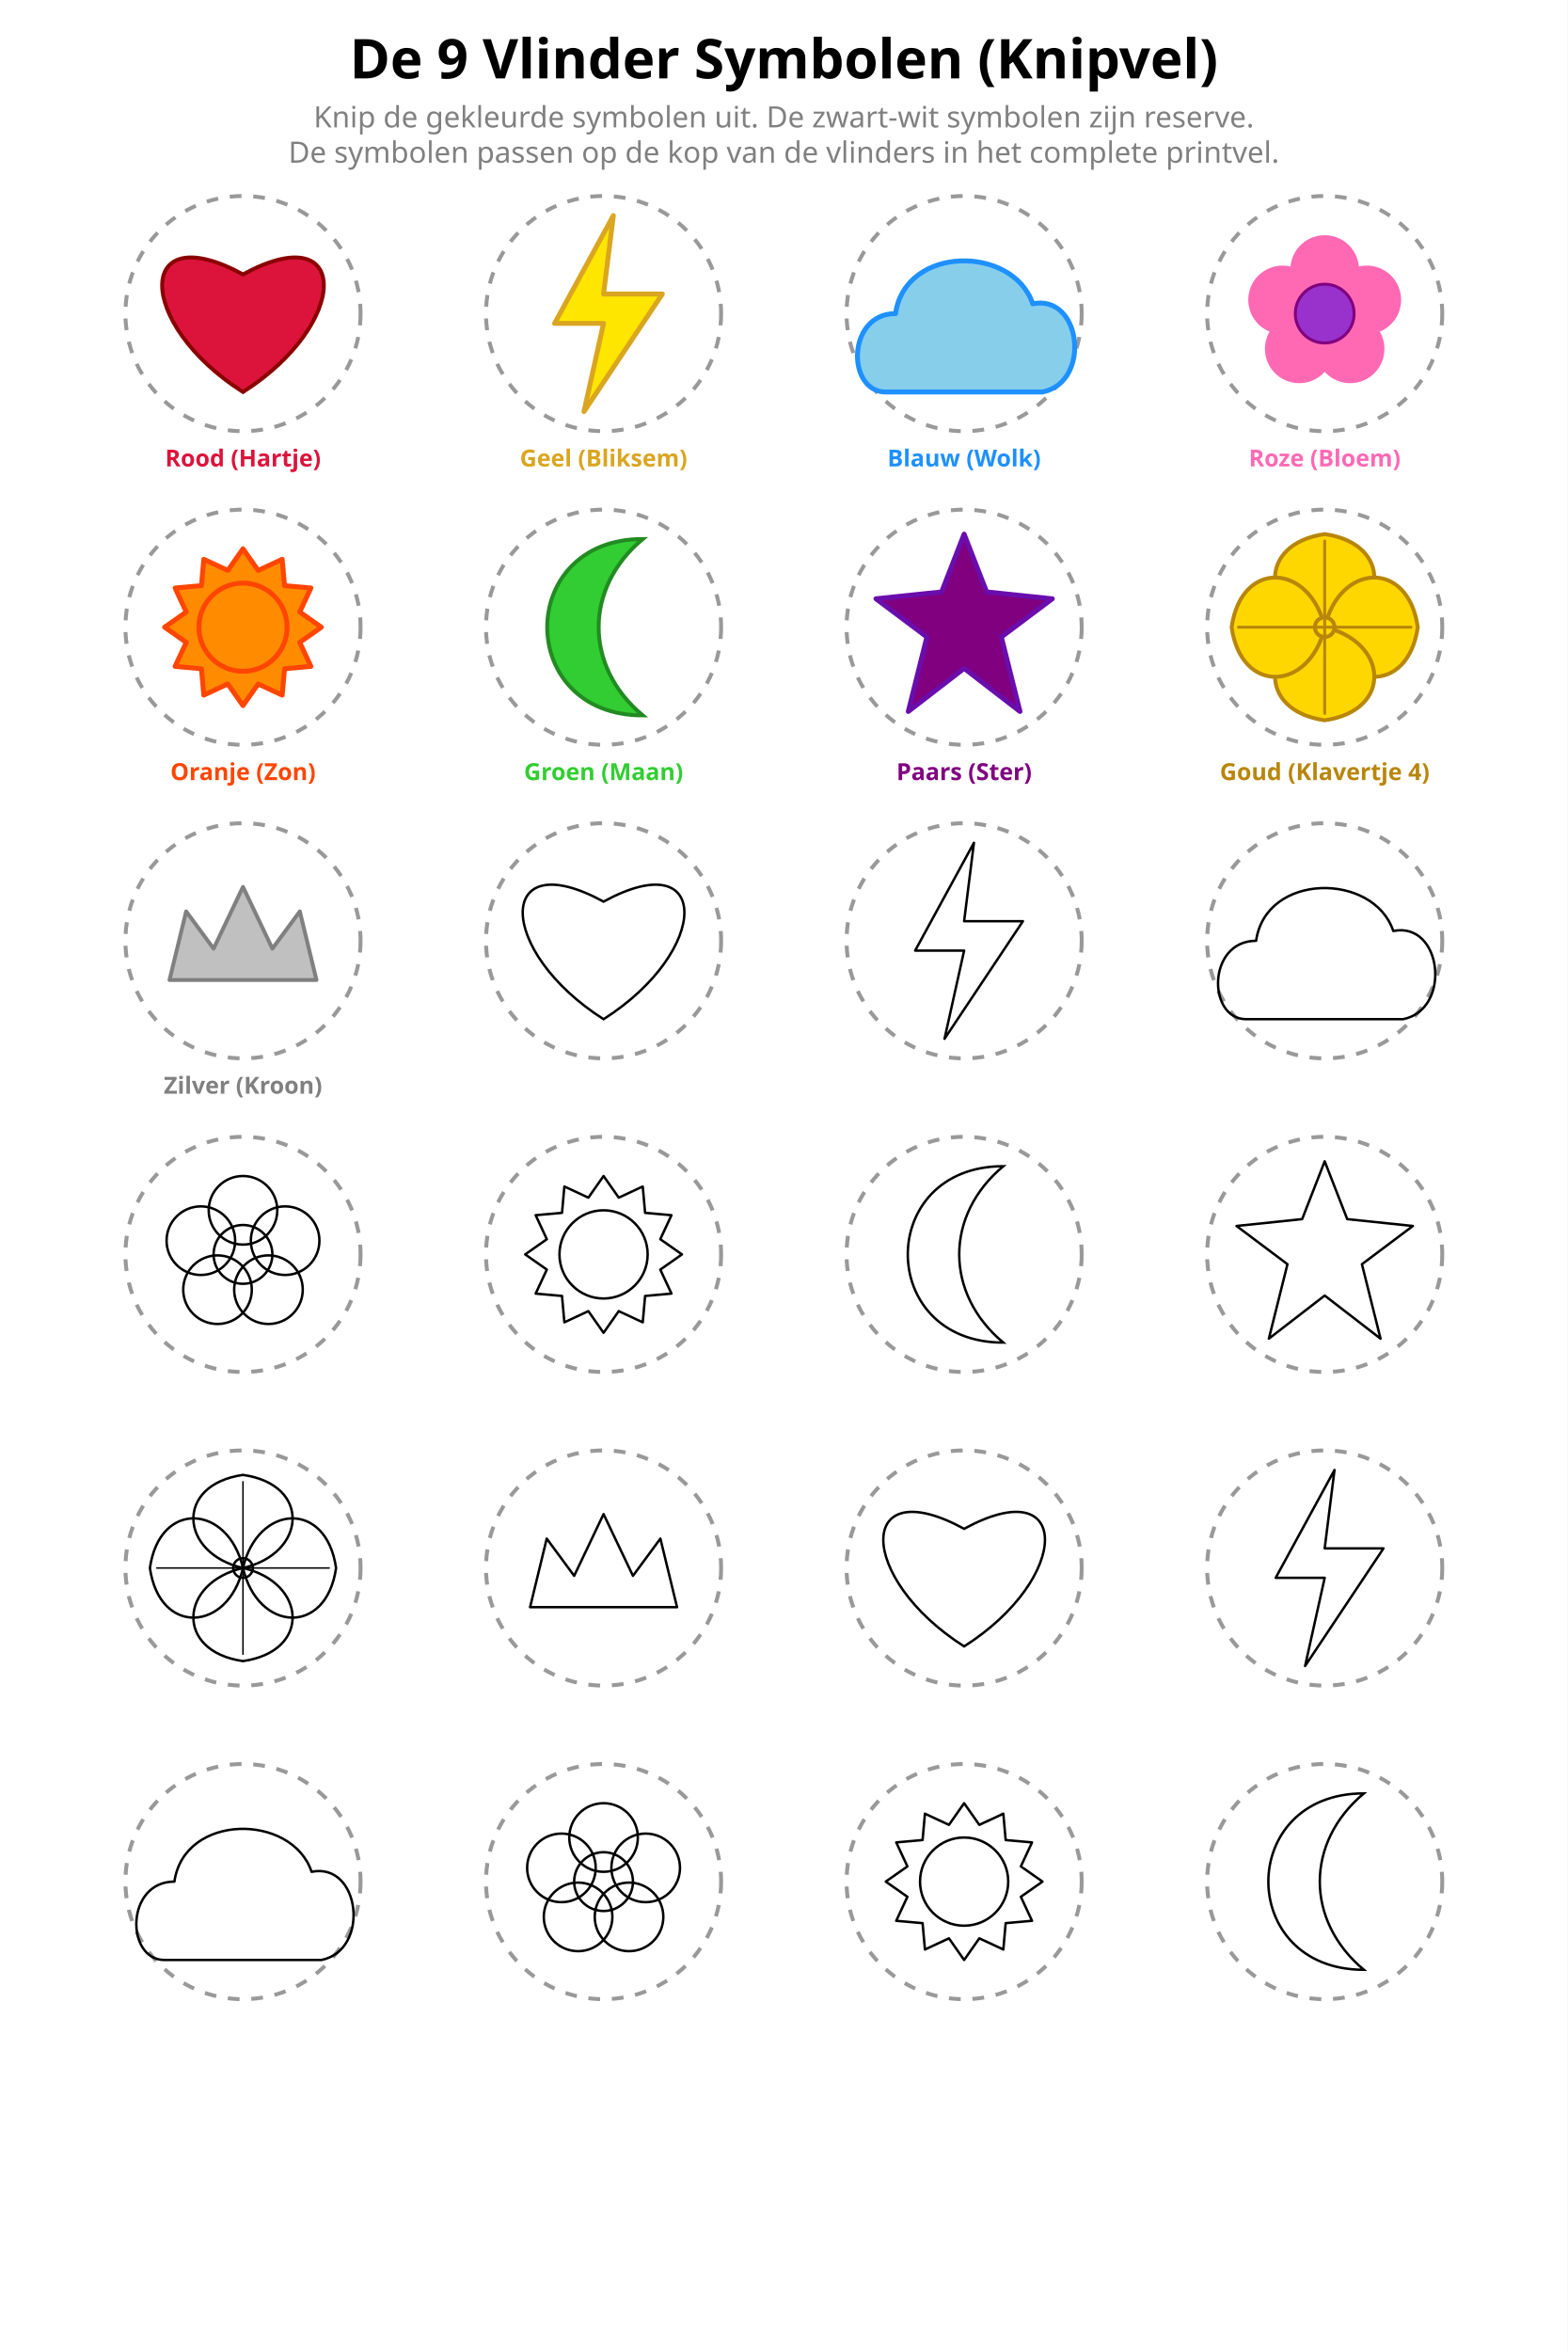
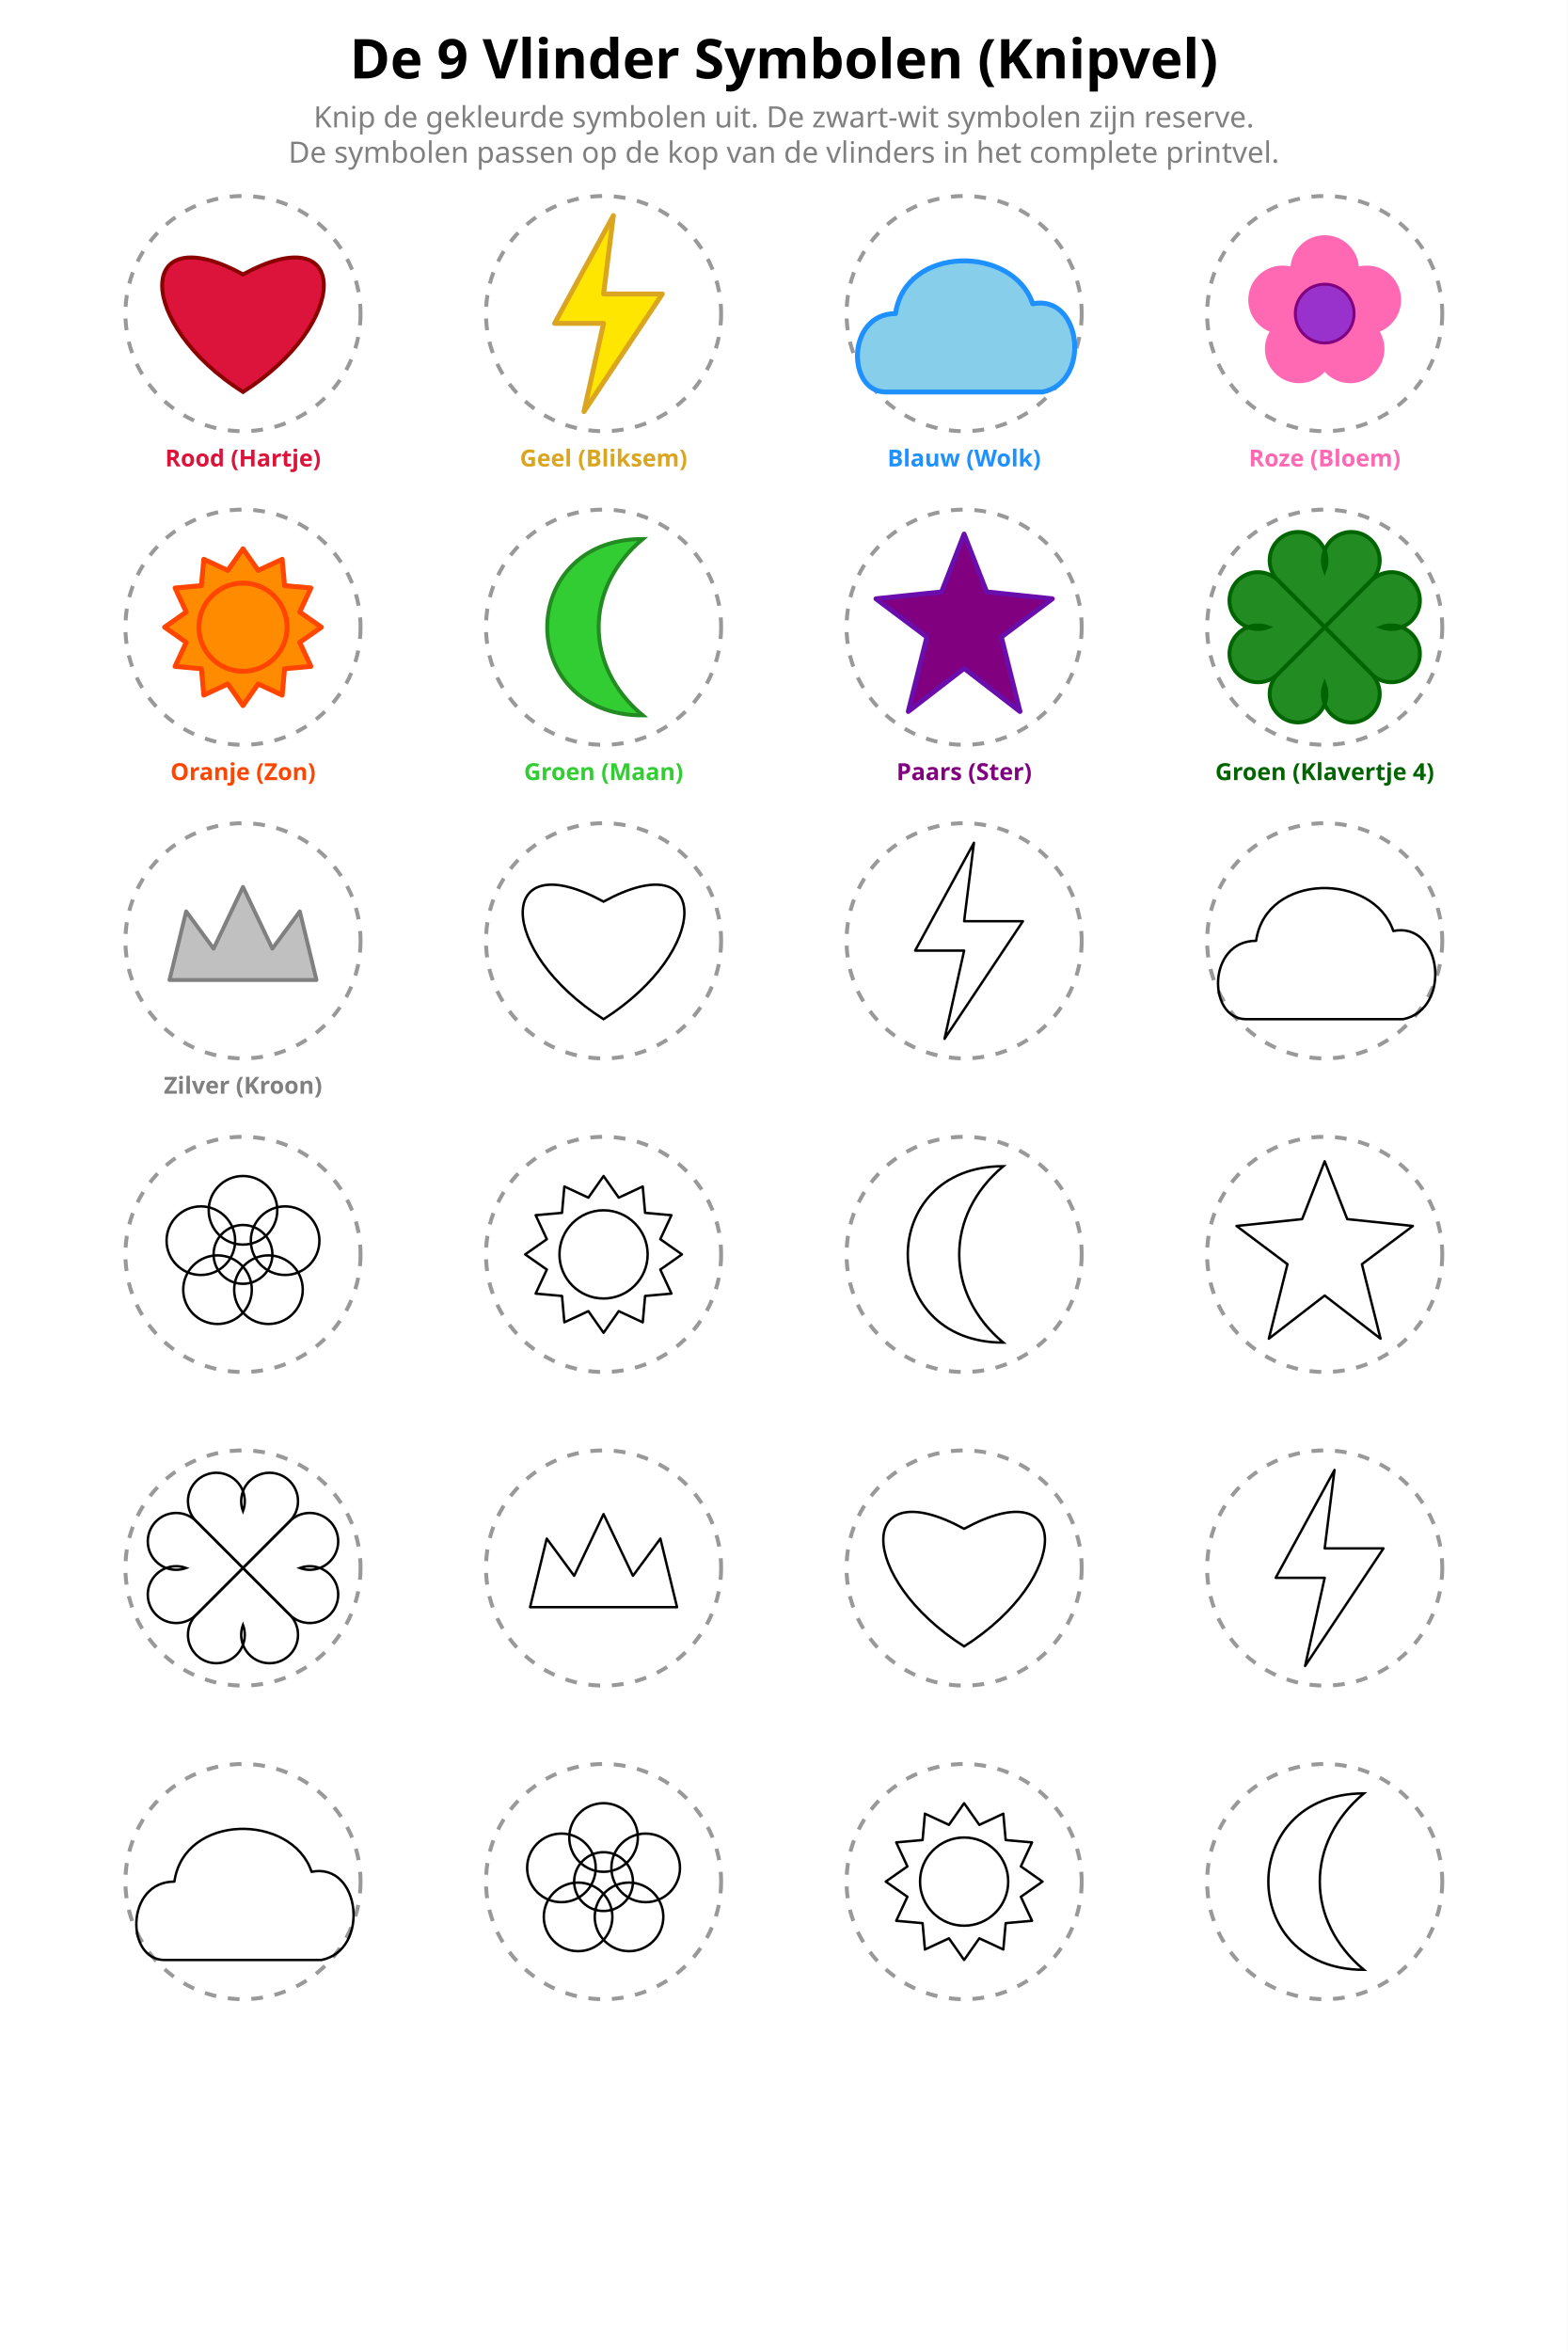
<svg xmlns="http://www.w3.org/2000/svg" viewBox="0 0 800 1200" width="100%" height="100%">
  <rect width="100%" height="100%" fill="white" />
  <text x="400" y="40" font-family="sans-serif" font-size="28" font-weight="bold" text-anchor="middle" fill="black">De 9 Vlinder Symbolen (Knipvel)</text>
  <text x="400" y="65" font-family="sans-serif" font-size="15" text-anchor="middle" fill="gray">Knip de gekleurde symbolen uit. De zwart-wit symbolen zijn reserve.</text>
  <text x="400" y="83" font-family="sans-serif" font-size="15" text-anchor="middle" fill="gray">De symbolen passen op de kop van de vlinders in het complete printvel.</text>
  <defs>
    <g id="knipcirkel">
      <circle r="60" fill="none" stroke="#999" stroke-width="2" stroke-dasharray="6,6" />
    </g>
    <path id="s-hartje" d="M 250 340 C 360 270 360 160 250 220 C 140 160 140 270 250 340 Z" />
    <polygon id="s-bliksem" points="560,160 500,270 550,270 530,360 610,240 550,240" />
    <path id="s-wolk" d="M 170 660 C 130 660 130 580 180 580 C 190 510 300 510 320 570 C 370 560 380 650 330 660 Z" />
    <g id="s-bloem-petalen">
      <circle cx="550" cy="575" r="35" />
      <circle cx="593" cy="606" r="35" />
      <circle cx="576" cy="656" r="35" />
      <circle cx="524" cy="656" r="35" />
      <circle cx="507" cy="606" r="35" />
    </g>
    <circle id="s-bloem-center" cx="550" cy="620" r="30" />
    <g id="s-zon">
      <polygon points="250,900 265.5,922.1 290,910.7 292.4,937.6 319.3,940 307.9,964.5 330,980 307.9,995.5 319.3,1020 292.4,1022.4 290,1049.3 265.5,1037.9 250,1060 234.5,1037.9 210,1049.3 207.6,1022.4 180.7,1020 192.1,995.5 170,980 192.1,964.5 180.7,940 207.6,937.6 210,910.7 234.5,922.1" />
      <circle cx="250" cy="980" r="45" />
    </g>
    <path id="s-maan" d="M 590 890 C 460 890 460 1070 590 1070 C 530 1020 530 940 590 890 Z" />
    <polygon id="s-ster" points="0,-95 23,-36 90,-29 38,10 57,86 0,42 -57,86 -38,10 -90,-29 -23,-36" />
-     <path id="s-klaverblad" d="M 0 0 C -65 -15 -70 -85 0 -95 C 70 -85 65 -15 0 0 Z" />
-     <path id="s-klaverblad-ader" d="M 0 0 Q 0 -50 0 -88" fill="none" />
+     <path id="s-klaverblad" d="M 0 0 L -48 -48 A 29 29 0 1 1 0 -58 A 29 29 0 1 1 48 -48 Z" />
    <g id="s-klavertje4-harten">
      <use href="#s-klaverblad" />
      <use href="#s-klaverblad" transform="rotate(90)" />
      <use href="#s-klaverblad" transform="rotate(180)" />
      <use href="#s-klaverblad" transform="rotate(270)" />
-       <circle cx="0" cy="0" r="10" />
    </g>
    <g id="s-klavertje4-aders">
-       <use href="#s-klaverblad-ader" />
-       <use href="#s-klaverblad-ader" transform="rotate(90)" />
-       <use href="#s-klaverblad-ader" transform="rotate(180)" />
-       <use href="#s-klaverblad-ader" transform="rotate(270)" />
    </g>
    <polygon id="s-kroon" points="-75,40 -58,-30 -30,8 0,-55 30,8 58,-30 75,40" />
    <g id="c-hartje">
      <g transform="scale(0.5) translate(-250, -260)">
        <use href="#s-hartje" />
      </g>
    </g>
    <g id="c-bliksem">
      <g transform="scale(0.5) translate(-550, -260)">
        <use href="#s-bliksem" />
      </g>
    </g>
    <g id="c-wolk">
      <g transform="scale(0.5) translate(-250, -580)">
        <use href="#s-wolk" />
      </g>
    </g>
    <g id="c-zon">
      <g transform="scale(0.5) translate(-250, -980)">
        <use href="#s-zon" />
      </g>
    </g>
    <g id="c-maan">
      <g transform="scale(0.5) translate(-550, -980)">
        <use href="#s-maan" />
      </g>
    </g>
    <g id="c-ster">
      <g transform="scale(0.5)">
        <use href="#s-ster" />
      </g>
    </g>
    <g id="c-kroon">
      <g transform="scale(0.5)">
        <use href="#s-kroon" />
      </g>
    </g>
  </defs>
  <g transform="translate(124, 160)">
    <use href="#knipcirkel" />
    <g transform="scale(0.5) translate(-250, -260)">
      <use href="#s-hartje" fill="crimson" stroke="darkred" stroke-width="4" />
    </g>
    <text x="0" y="78" text-anchor="middle" font-family="sans-serif" font-size="12" font-weight="bold" fill="crimson">Rood (Hartje)</text>
  </g>
  <g transform="translate(308, 160)">
    <use href="#knipcirkel" />
    <g transform="scale(0.5) translate(-550, -260)">
      <use href="#s-bliksem" fill="#FFE600" stroke="#DAA520" stroke-width="5" stroke-linejoin="round" />
    </g>
    <text x="0" y="78" text-anchor="middle" font-family="sans-serif" font-size="12" font-weight="bold" fill="#DAA520">Geel (Bliksem)</text>
  </g>
  <g transform="translate(492, 160)">
    <use href="#knipcirkel" />
    <g transform="scale(0.5) translate(-250, -580)">
      <use href="#s-wolk" fill="skyblue" stroke="dodgerblue" stroke-width="5" stroke-linejoin="round" />
    </g>
    <text x="0" y="78" text-anchor="middle" font-family="sans-serif" font-size="12" font-weight="bold" fill="dodgerblue">Blauw (Wolk)</text>
  </g>
  <g transform="translate(676, 160)">
    <use href="#knipcirkel" />
    <g transform="scale(0.5) translate(-550, -620)">
      <use href="#s-bloem-petalen" fill="hotpink" />
      <use href="#s-bloem-center" fill="darkorchid" stroke="purple" stroke-width="3" />
    </g>
    <text x="0" y="78" text-anchor="middle" font-family="sans-serif" font-size="12" font-weight="bold" fill="hotpink">Roze (Bloem)</text>
  </g>
  <g transform="translate(124, 320)">
    <use href="#knipcirkel" />
    <g transform="scale(0.5) translate(-250, -980)">
      <use href="#s-zon" fill="#FF8C00" stroke="#FF4500" stroke-width="5" stroke-linejoin="round" />
    </g>
    <text x="0" y="78" text-anchor="middle" font-family="sans-serif" font-size="12" font-weight="bold" fill="#FF4500">Oranje (Zon)</text>
  </g>
  <g transform="translate(308, 320)">
    <use href="#knipcirkel" />
    <g transform="scale(0.5) translate(-550, -980)">
      <use href="#s-maan" fill="limegreen" stroke="forestgreen" stroke-width="4" />
    </g>
    <text x="0" y="78" text-anchor="middle" font-family="sans-serif" font-size="12" font-weight="bold" fill="limegreen">Groen (Maan)</text>
  </g>
  <g transform="translate(492, 320)">
    <use href="#knipcirkel" />
    <g transform="scale(0.5)">
      <use href="#s-ster" fill="#800080" stroke="#6A0DAD" stroke-width="5" stroke-linejoin="round" />
    </g>
    <text x="0" y="78" text-anchor="middle" font-family="sans-serif" font-size="12" font-weight="bold" fill="#800080">Paars (Ster)</text>
  </g>
  <g transform="translate(676, 320)">
    <use href="#knipcirkel" />
    <g transform="scale(0.5)">
-       <use href="#s-klavertje4-harten" fill="#FFD700" stroke="#B8860B" stroke-width="4" />
-       <use href="#s-klavertje4-aders" stroke="#B8860B" stroke-width="3" stroke-linecap="round" />
-     </g>
-     <text x="0" y="78" text-anchor="middle" font-family="sans-serif" font-size="12" font-weight="bold" fill="#B8860B">Goud (Klavertje 4)</text>
+       <use href="#s-klavertje4-harten" fill="#228B22" stroke="#006400" stroke-width="4" />
+       <use href="#s-klavertje4-aders" stroke="#006400" stroke-width="3" stroke-linecap="round" />
+     </g>
+     <text x="0" y="78" text-anchor="middle" font-family="sans-serif" font-size="12" font-weight="bold" fill="#006400">Groen (Klavertje 4)</text>
  </g>
  <g transform="translate(124, 480)">
    <use href="#knipcirkel" />
    <g transform="scale(0.5)">
      <use href="#s-kroon" fill="#C0C0C0" stroke="#808080" stroke-width="4" stroke-linejoin="round" />
    </g>
    <text x="0" y="78" text-anchor="middle" font-family="sans-serif" font-size="12" font-weight="bold" fill="#808080">Zilver (Kroon)</text>
  </g>
  <g transform="translate(308, 480)">
    <use href="#knipcirkel" />
    <g transform="scale(0.5) translate(-250, -260)">
      <use href="#s-hartje" fill="none" stroke="black" stroke-width="2.5" />
    </g>
  </g>
  <g transform="translate(492, 480)">
    <use href="#knipcirkel" />
    <g transform="scale(0.5) translate(-550, -260)">
      <use href="#s-bliksem" fill="none" stroke="black" stroke-width="2.5" stroke-linejoin="round" />
    </g>
  </g>
  <g transform="translate(676, 480)">
    <use href="#knipcirkel" />
    <g transform="scale(0.5) translate(-250, -580)">
      <use href="#s-wolk" fill="none" stroke="black" stroke-width="2.5" stroke-linejoin="round" />
    </g>
  </g>
  <g transform="translate(124, 640)">
    <use href="#knipcirkel" />
    <g transform="scale(0.5) translate(-550, -620)">
      <use href="#s-bloem-petalen" fill="none" stroke="black" stroke-width="2.5" />
      <use href="#s-bloem-center" fill="none" stroke="black" stroke-width="2.5" />
    </g>
  </g>
  <g transform="translate(308, 640)">
    <use href="#knipcirkel" />
    <g transform="scale(0.5) translate(-250, -980)">
      <use href="#s-zon" fill="none" stroke="black" stroke-width="2.5" stroke-linejoin="round" />
    </g>
  </g>
  <g transform="translate(492, 640)">
    <use href="#knipcirkel" />
    <g transform="scale(0.5) translate(-550, -980)">
      <use href="#s-maan" fill="none" stroke="black" stroke-width="2.5" />
    </g>
  </g>
  <g transform="translate(676, 640)">
    <use href="#knipcirkel" />
    <g transform="scale(0.5)">
      <use href="#s-ster" fill="none" stroke="black" stroke-width="2.5" stroke-linejoin="round" />
    </g>
  </g>
  <g transform="translate(124, 800)">
    <use href="#knipcirkel" />
    <g transform="scale(0.5)">
      <use href="#s-klavertje4-harten" fill="none" stroke="black" stroke-width="2.5" />
      <use href="#s-klavertje4-aders" stroke="black" stroke-width="1.5" stroke-linecap="round" />
    </g>
  </g>
  <g transform="translate(308, 800)">
    <use href="#knipcirkel" />
    <g transform="scale(0.5)">
      <use href="#s-kroon" fill="none" stroke="black" stroke-width="2.5" stroke-linejoin="round" />
    </g>
  </g>
  <g transform="translate(492, 800)">
    <use href="#knipcirkel" />
    <g transform="scale(0.5) translate(-250, -260)">
      <use href="#s-hartje" fill="none" stroke="black" stroke-width="2.5" />
    </g>
  </g>
  <g transform="translate(676, 800)">
    <use href="#knipcirkel" />
    <g transform="scale(0.5) translate(-550, -260)">
      <use href="#s-bliksem" fill="none" stroke="black" stroke-width="2.5" stroke-linejoin="round" />
    </g>
  </g>
  <g transform="translate(124, 960)">
    <use href="#knipcirkel" />
    <g transform="scale(0.5) translate(-250, -580)">
      <use href="#s-wolk" fill="none" stroke="black" stroke-width="2.5" stroke-linejoin="round" />
    </g>
  </g>
  <g transform="translate(308, 960)">
    <use href="#knipcirkel" />
    <g transform="scale(0.5) translate(-550, -620)">
      <use href="#s-bloem-petalen" fill="none" stroke="black" stroke-width="2.5" />
      <use href="#s-bloem-center" fill="none" stroke="black" stroke-width="2.5" />
    </g>
  </g>
  <g transform="translate(492, 960)">
    <use href="#knipcirkel" />
    <g transform="scale(0.5) translate(-250, -980)">
      <use href="#s-zon" fill="none" stroke="black" stroke-width="2.5" stroke-linejoin="round" />
    </g>
  </g>
  <g transform="translate(676, 960)">
    <use href="#knipcirkel" />
    <g transform="scale(0.5) translate(-550, -980)">
      <use href="#s-maan" fill="none" stroke="black" stroke-width="2.5" />
    </g>
  </g>
</svg>
